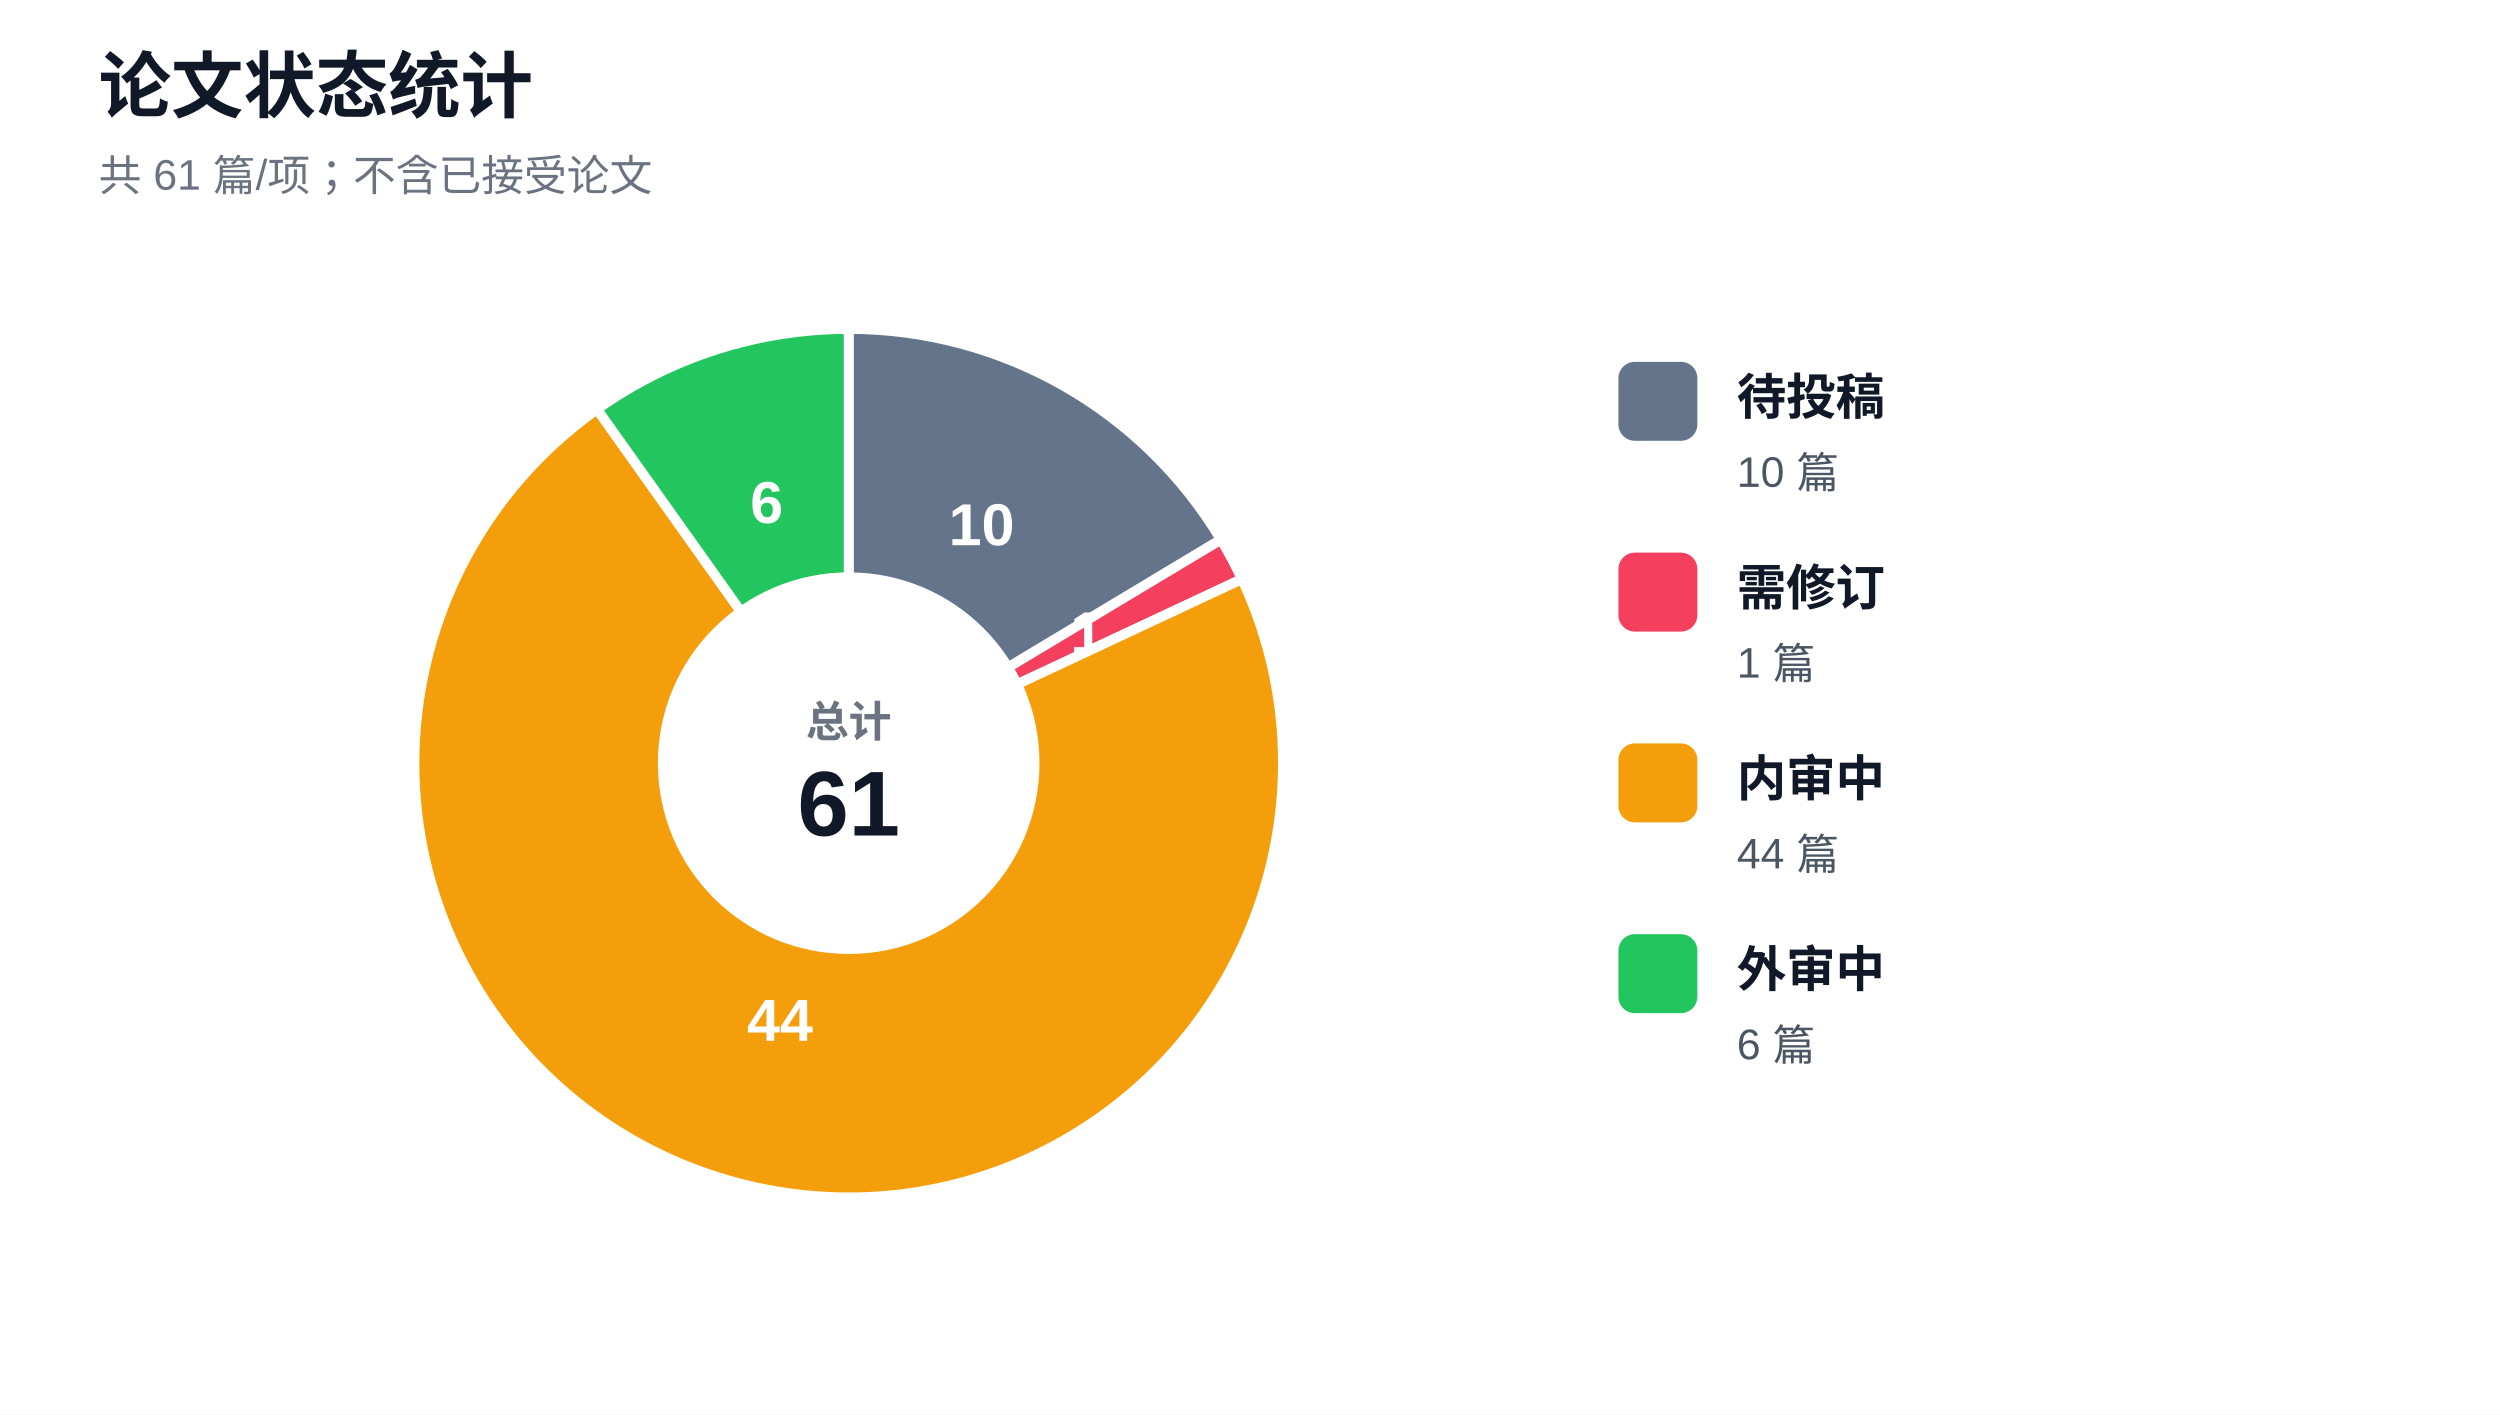
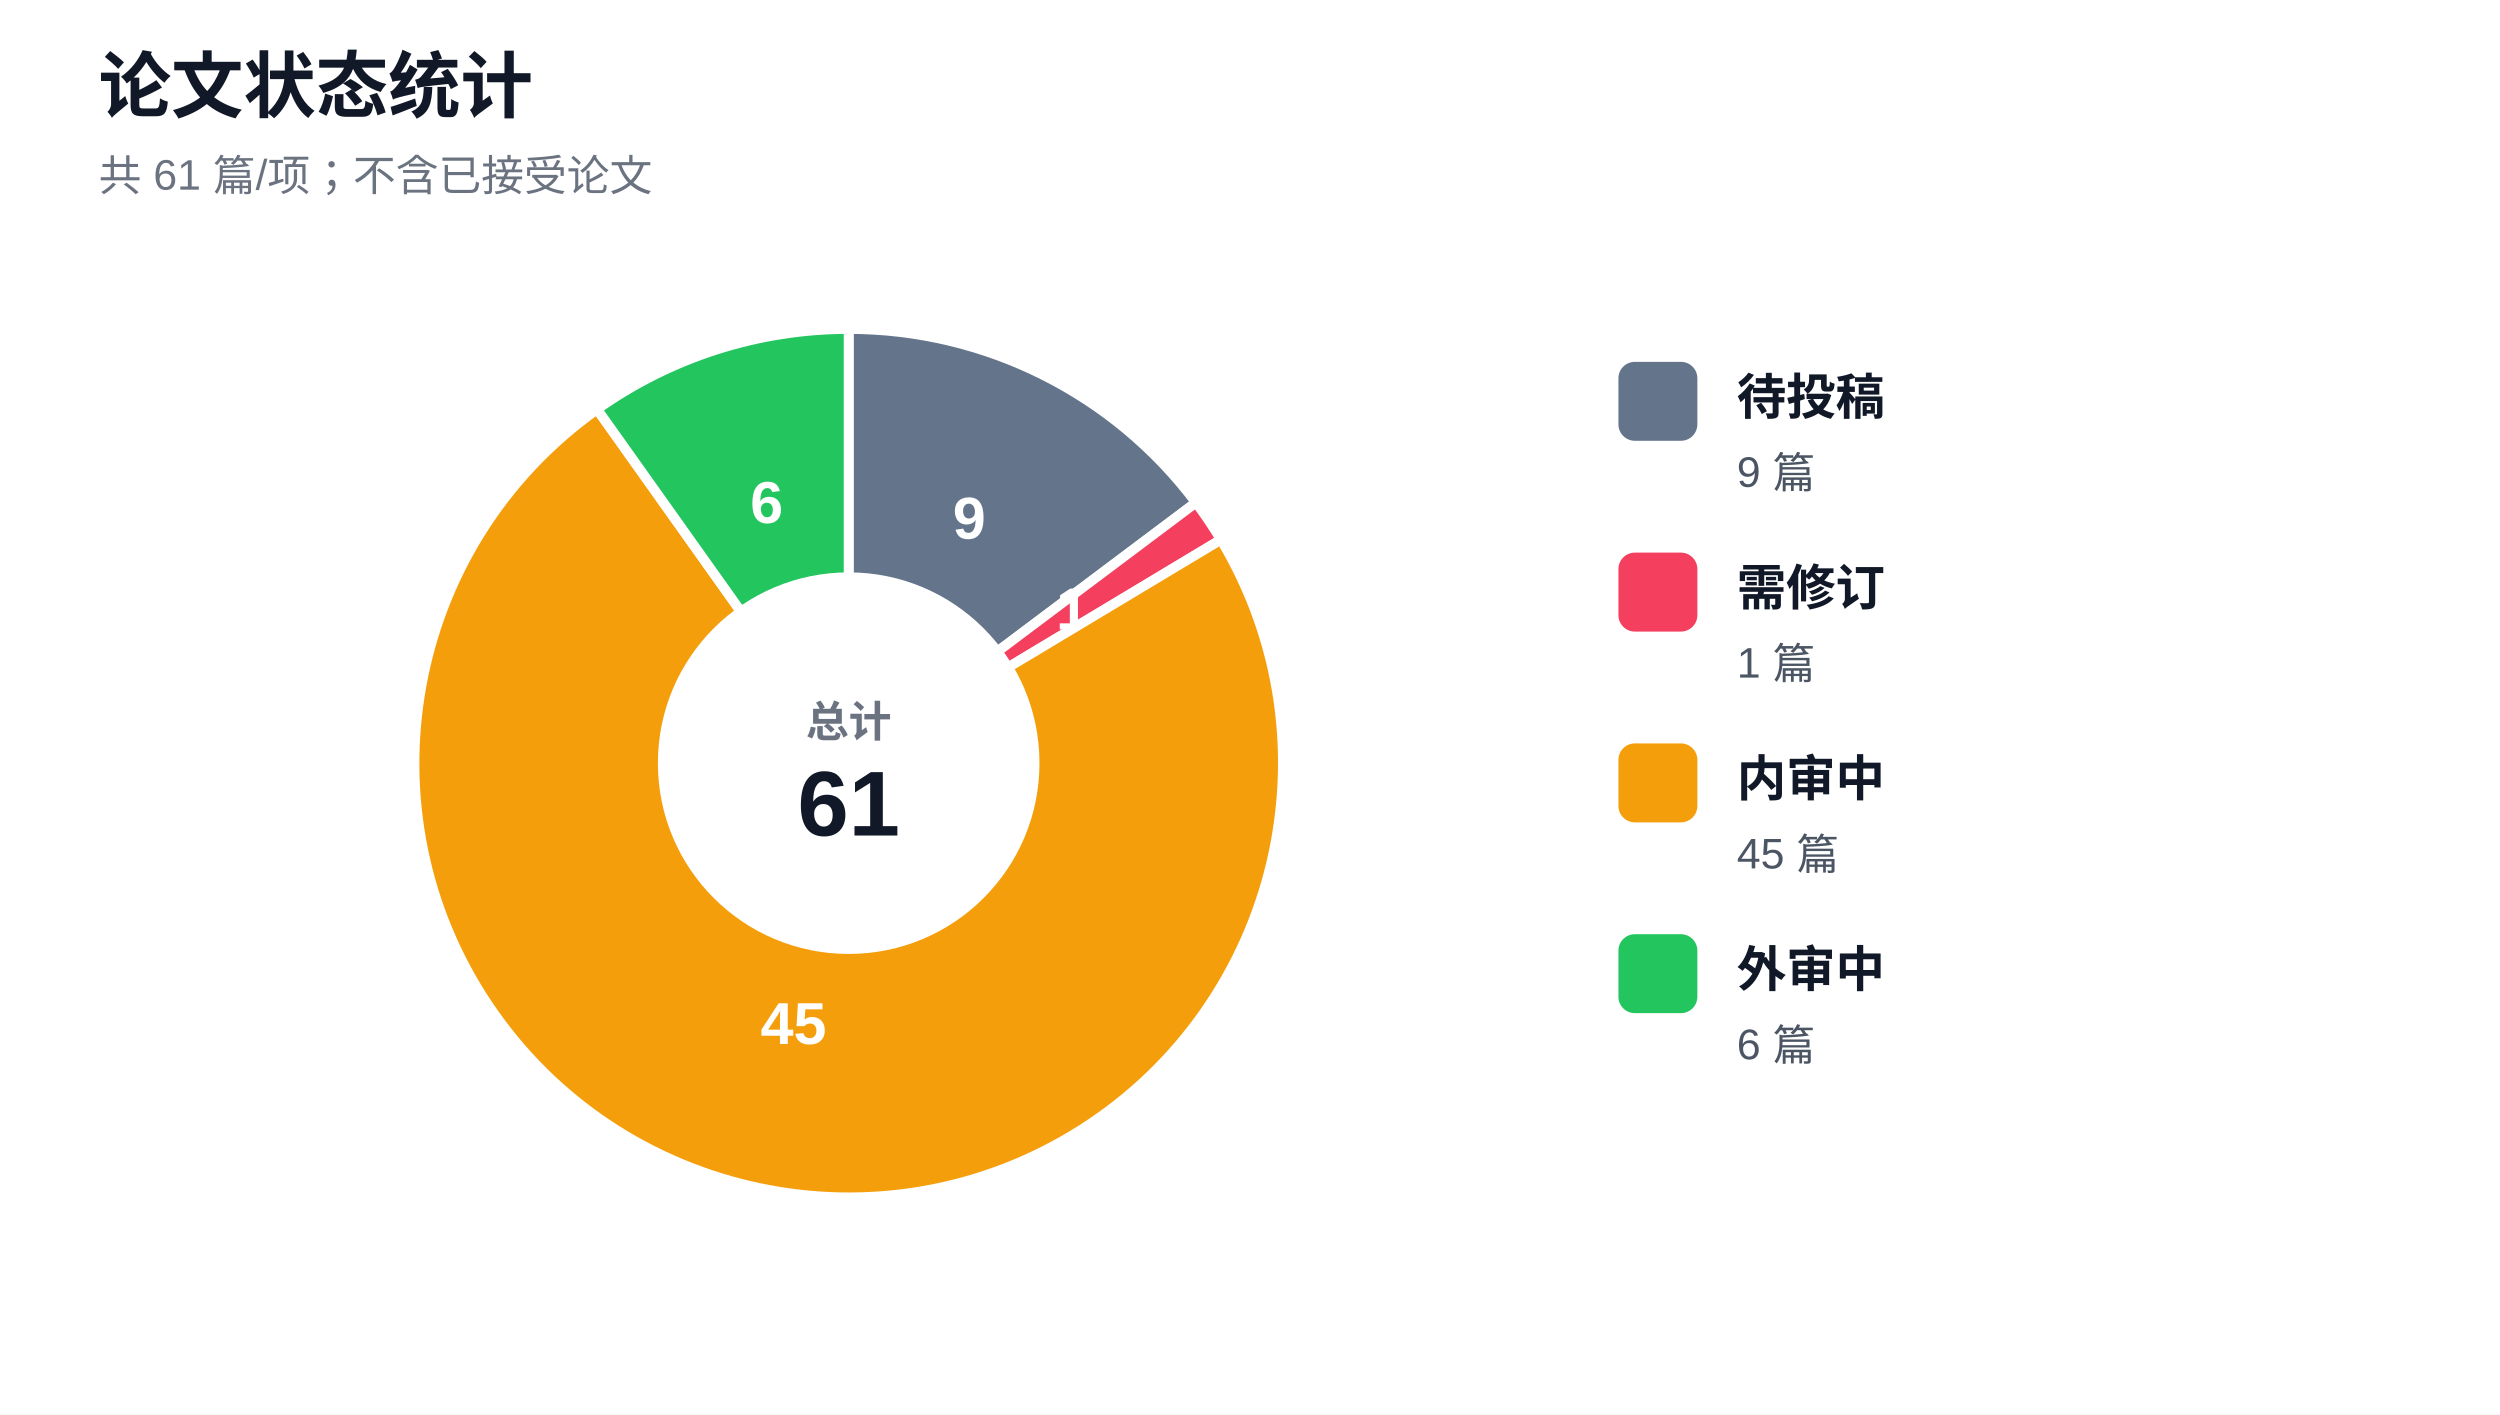
<svg xmlns="http://www.w3.org/2000/svg" width="760" height="430" viewBox="0 0 760 430" role="img" aria-labelledby="title desc">
  <rect width="760" height="430" fill="#ffffff" />
  <text x="30" y="34" fill="#111827" font-family="Arial, Microsoft YaHei, sans-serif" font-size="22" font-weight="700">论文状态统计</text>
  <text x="30" y="58" fill="#6b7280" font-family="Arial, Microsoft YaHei, sans-serif" font-size="13">共 61 篇/项；不含已接受论文</text>
  <g font-family="Arial, Microsoft YaHei, sans-serif">
-     <path d="M 258 232 L 258 100 A 132 132 0 0 1 371.166 164.047 Z" fill="#64748b" stroke="#ffffff" stroke-width="3" />
-     <text x="298.389" y="160.637" fill="#ffffff" font-size="18" font-weight="800" text-anchor="middle" dominant-baseline="middle">10</text>
-     <path d="M 258 232 L 371.166 164.047 A 132 132 0 0 1 377.553 176.043 Z" fill="#f43f5e" stroke="#ffffff" stroke-width="3" />
-     <text x="330.38" y="193.462" fill="#ffffff" font-size="18" font-weight="800" text-anchor="middle" dominant-baseline="middle">1</text>
-     <path d="M 258 232 L 377.553 176.043 A 132 132 0 1 1 181.516 124.416 Z" fill="#f59e0b" stroke="#ffffff" stroke-width="3" />
-     <text x="237.117" y="311.296" fill="#ffffff" font-size="18" font-weight="800" text-anchor="middle" dominant-baseline="middle">44</text>
+     <path d="M 258 232 L 258 100 A 132 132 0 0 1 363.579 152.772 Z" fill="#64748b" stroke="#ffffff" stroke-width="3" />
+     <text x="294.662" y="158.652" fill="#ffffff" font-size="18" font-weight="800" text-anchor="middle" dominant-baseline="middle">9</text>
+     <path d="M 258 232 L 363.579 152.772 A 132 132 0 0 1 371.166 164.047 Z" fill="#f43f5e" stroke="#ffffff" stroke-width="3" />
+     <text x="326.034" y="186.224" fill="#ffffff" font-size="18" font-weight="800" text-anchor="middle" dominant-baseline="middle">1</text>
+     <path d="M 258 232 L 371.166 164.047 A 132 132 0 1 1 181.516 124.416 Z" fill="#f59e0b" stroke="#ffffff" stroke-width="3" />
+     <text x="241.227" y="312.266" fill="#ffffff" font-size="18" font-weight="800" text-anchor="middle" dominant-baseline="middle">45</text>
    <path d="M 258 232 L 181.516 124.416 A 132 132 0 0 1 258 100 Z" fill="#22c55e" stroke="#ffffff" stroke-width="3" />
    <text x="233.063" y="153.884" fill="#ffffff" font-size="18" font-weight="800" text-anchor="middle" dominant-baseline="middle">6</text>
    <circle cx="258" cy="232" r="58" fill="#ffffff" />
    <text x="258" y="224" fill="#6b7280" font-size="13" font-weight="700" text-anchor="middle">总计</text>
    <text x="258" y="254" fill="#111827" font-size="28" font-weight="700" text-anchor="middle">61</text>
  </g>
  <g font-family="Arial, Microsoft YaHei, sans-serif">
    <rect x="492" y="110" width="24" height="24" rx="5" fill="#64748b" />
    <text x="528" y="126" fill="#111827" font-size="15" font-weight="700">待投稿</text>
-     <text x="528" y="148" fill="#4b5563" font-size="13">10 篇</text>
+     <text x="528" y="148" fill="#4b5563" font-size="13">9 篇</text>
    <rect x="492" y="168" width="24" height="24" rx="5" fill="#f43f5e" />
    <text x="528" y="184" fill="#111827" font-size="15" font-weight="700">需修订</text>
    <text x="528" y="206" fill="#4b5563" font-size="13">1 篇</text>
    <rect x="492" y="226" width="24" height="24" rx="5" fill="#f59e0b" />
    <text x="528" y="242" fill="#111827" font-size="15" font-weight="700">内审中</text>
-     <text x="528" y="264" fill="#4b5563" font-size="13">44 篇</text>
+     <text x="528" y="264" fill="#4b5563" font-size="13">45 篇</text>
    <rect x="492" y="284" width="24" height="24" rx="5" fill="#22c55e" />
    <text x="528" y="300" fill="#111827" font-size="15" font-weight="700">外审中</text>
    <text x="528" y="322" fill="#4b5563" font-size="13">6 篇</text>
  </g>
</svg>
